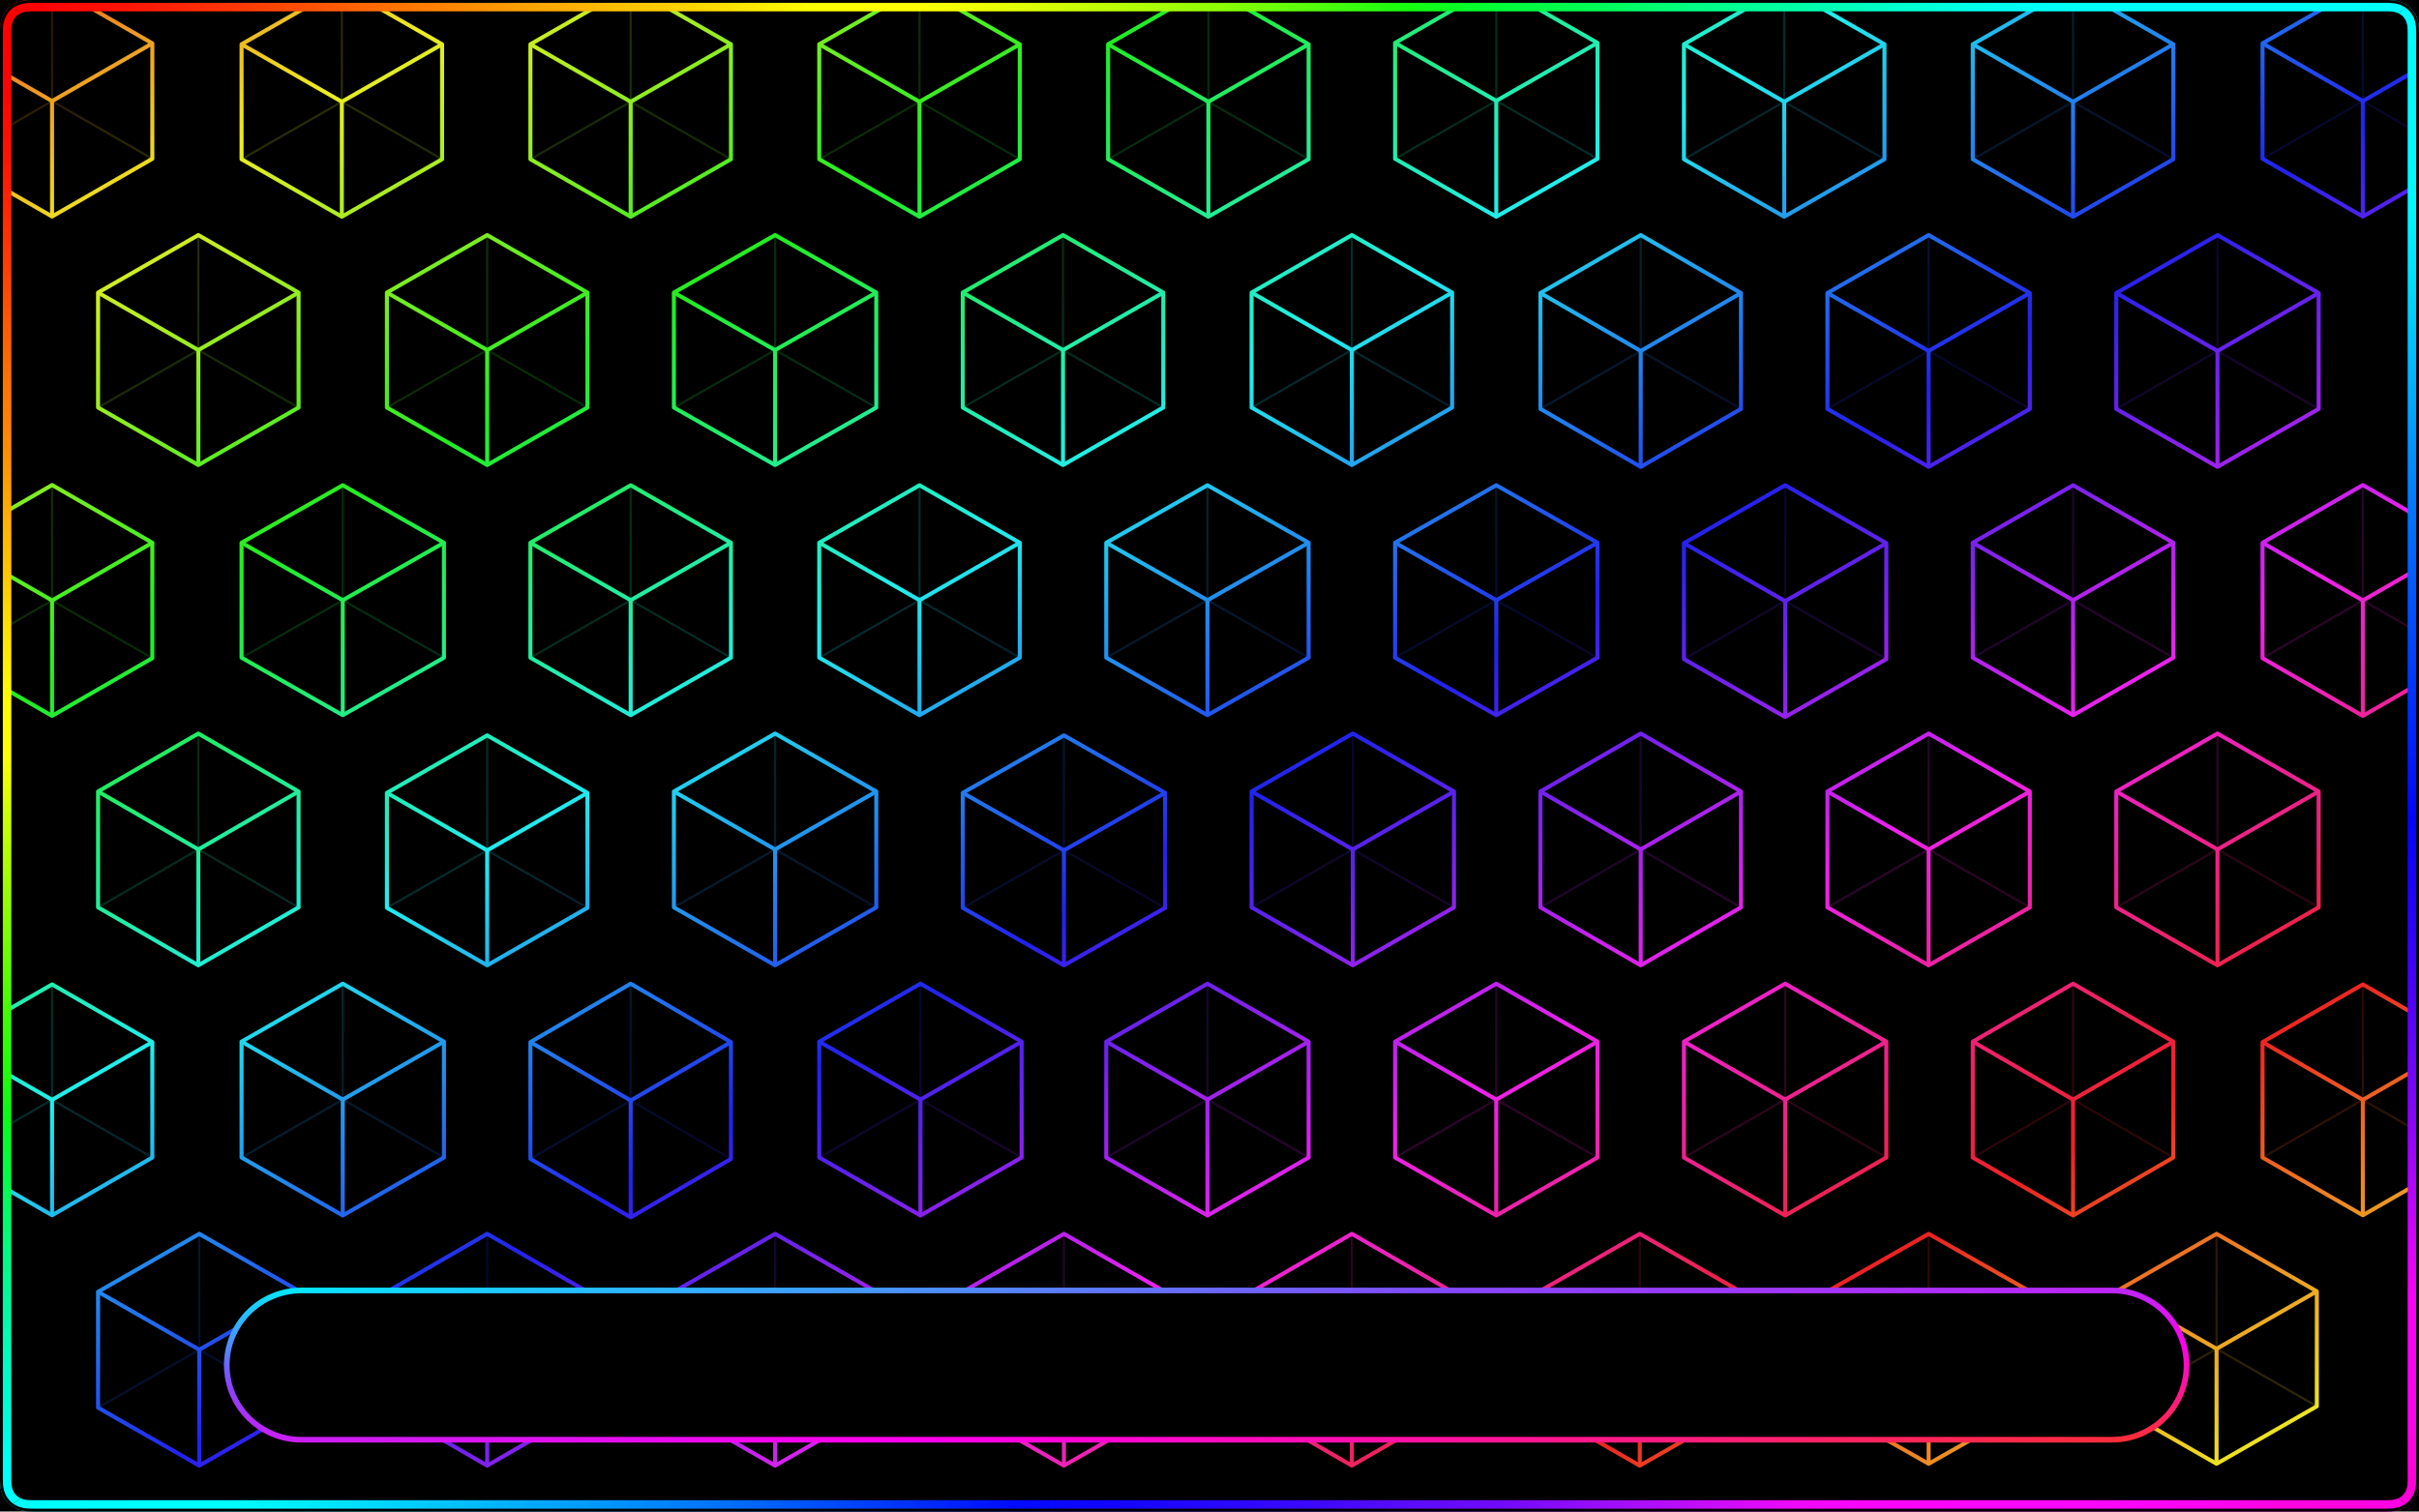
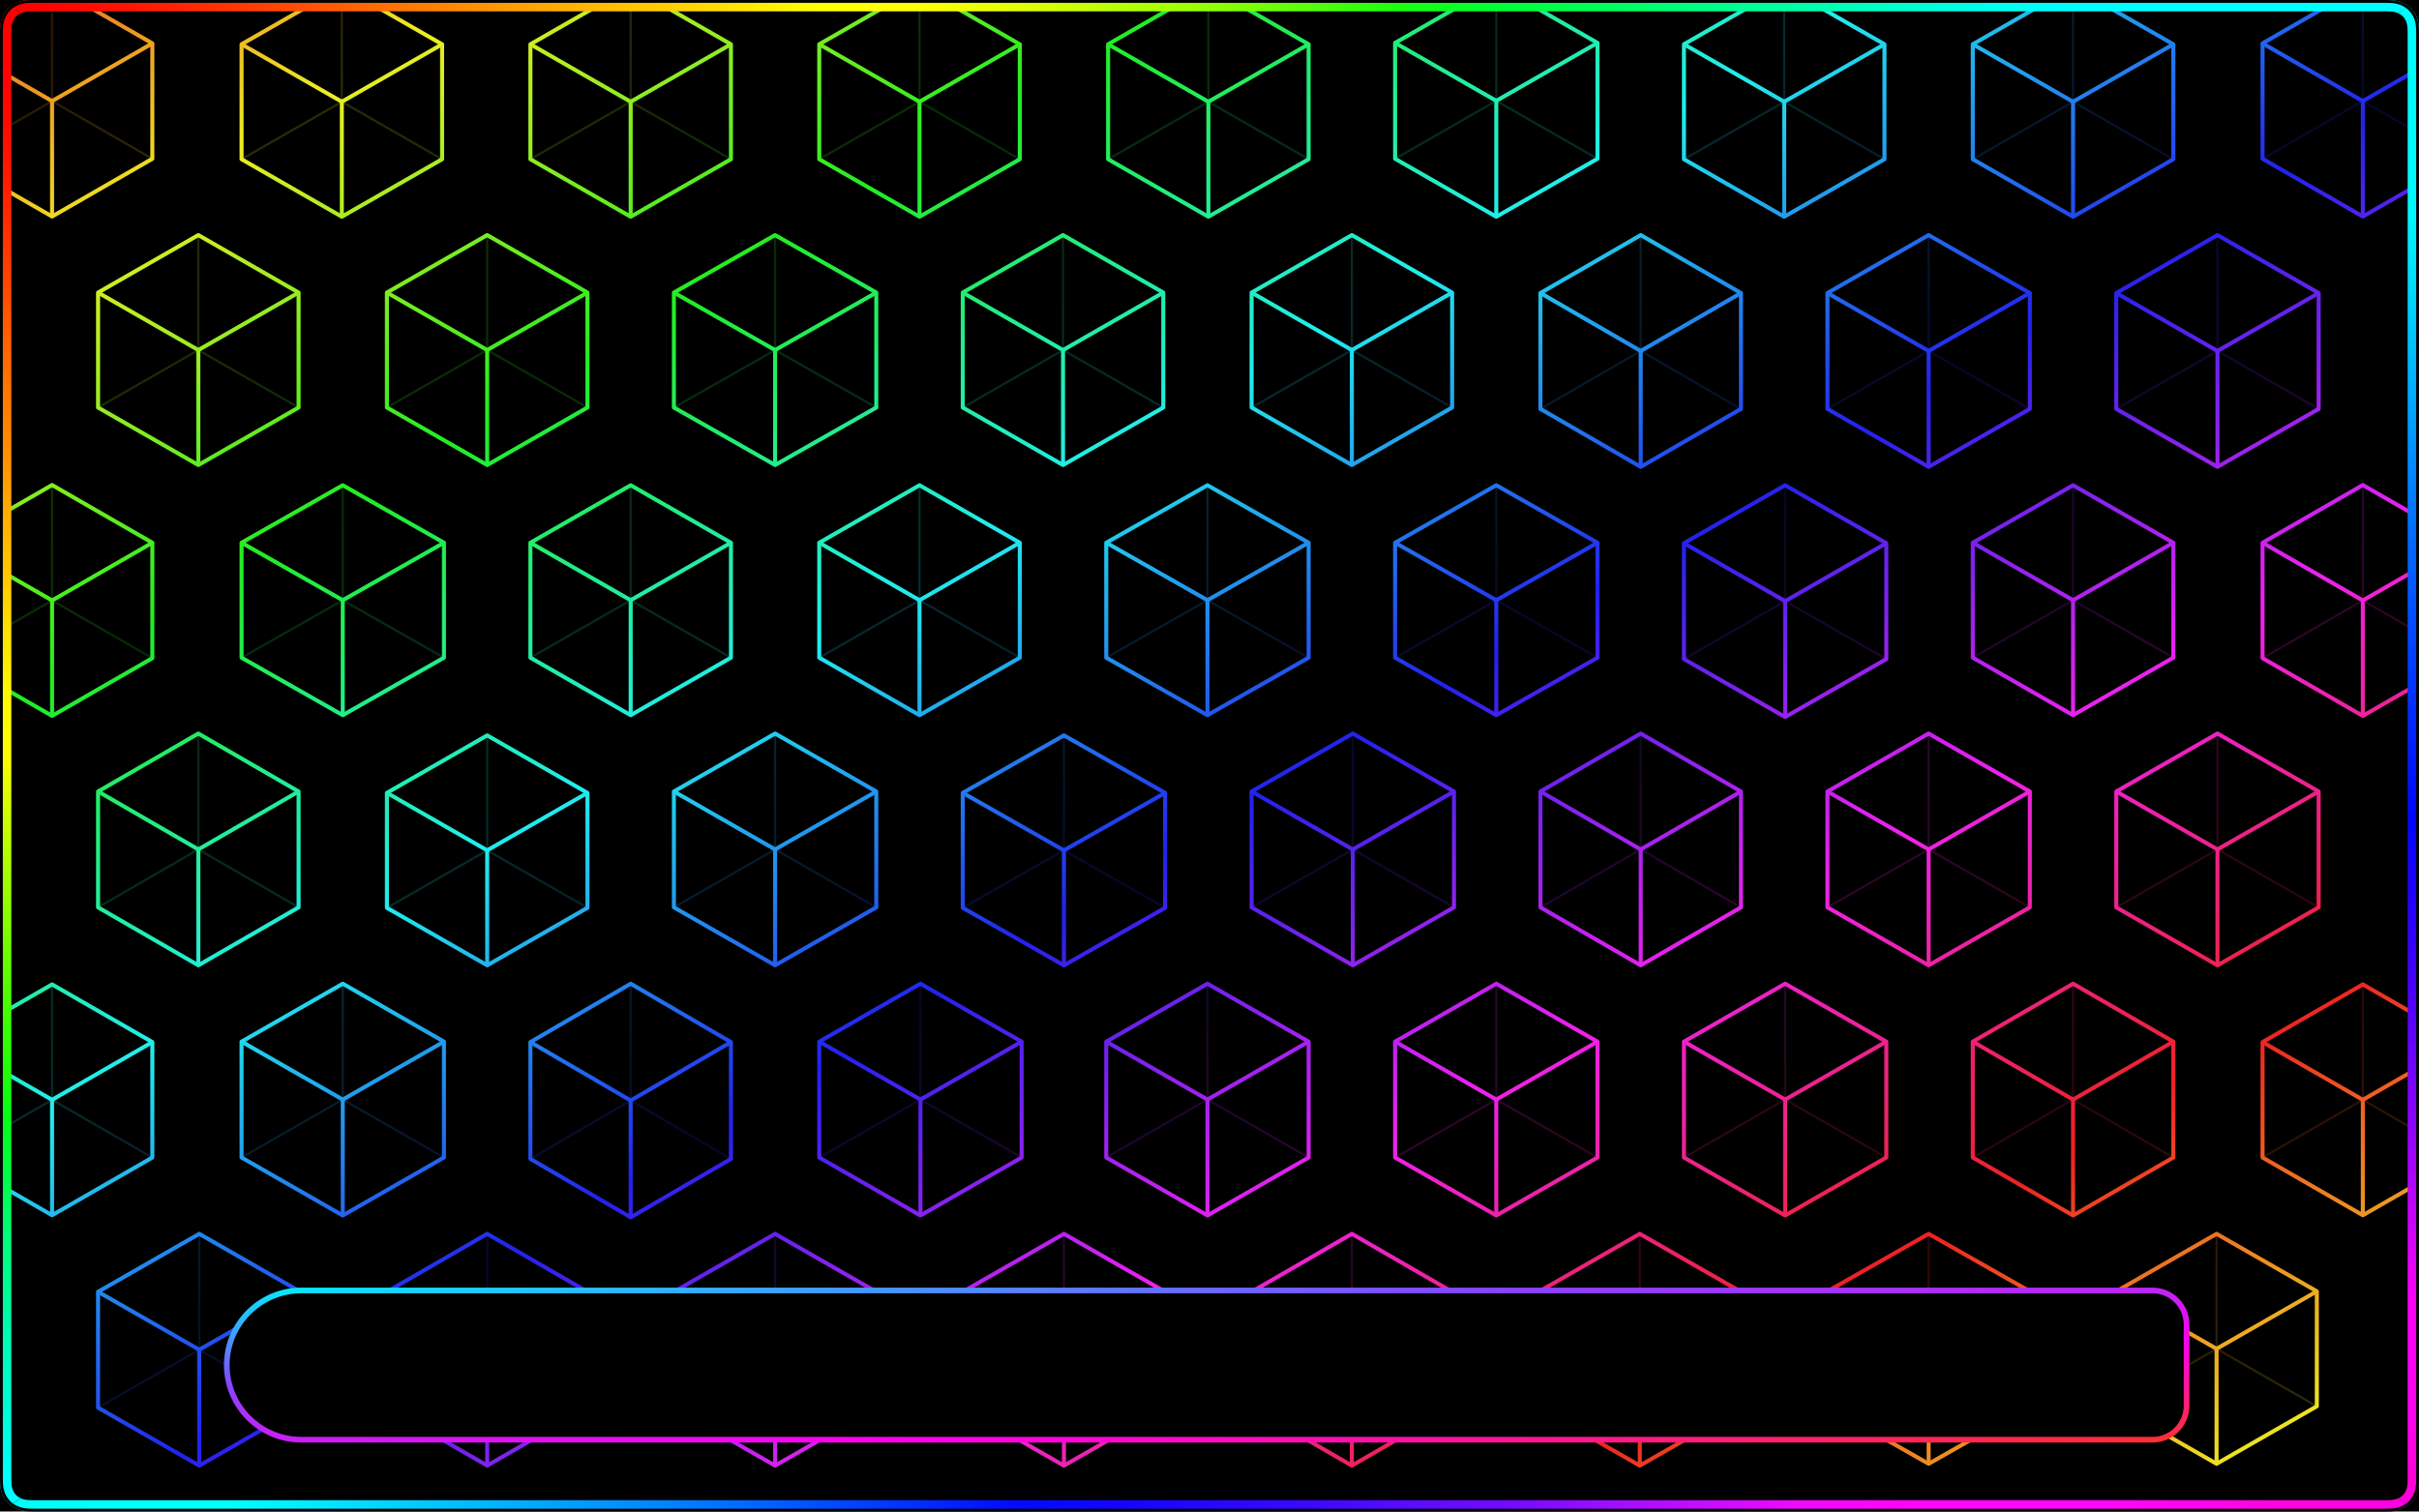
<svg xmlns="http://www.w3.org/2000/svg" xmlns:xlink="http://www.w3.org/1999/xlink" width="2560" height="1600" viewBox="0 0 2560 1600" data-frame-layout="continuous-grid">
  <defs>
    <linearGradient id="rainbow" gradientUnits="userSpaceOnUse" x1="0" y1="0" x2="899.742" y2="1470.724">
      <stop offset="0" stop-color="#ed228f" />
      <stop offset="0.062" stop-color="#ed2222" />
      <stop offset="0.176" stop-color="#eded22" />
      <stop offset="0.29" stop-color="#22ed22" />
      <stop offset="0.405" stop-color="#22eded" />
      <stop offset="0.519" stop-color="#2222ed" />
      <stop offset="0.634" stop-color="#ed22ed" />
      <stop offset="0.748" stop-color="#ed2222" />
      <stop offset="0.863" stop-color="#eded22" />
      <stop offset="0.977" stop-color="#22ed22" />
      <stop offset="1" stop-color="#22ed4a" />
    </linearGradient>
    <linearGradient id="frame-top" gradientUnits="userSpaceOnUse" x1="32" y1="32" x2="2528" y2="32">
      <stop offset="0" stop-color="#fc0100" />
      <stop offset="0.042" stop-color="#ff1502" />
      <stop offset="0.083" stop-color="#ff3403" />
      <stop offset="0.125" stop-color="#ff5704" />
      <stop offset="0.167" stop-color="#ff7d03" />
      <stop offset="0.208" stop-color="#ffa003" />
      <stop offset="0.25" stop-color="#ffc101" />
      <stop offset="0.292" stop-color="#ffdd03" />
      <stop offset="0.333" stop-color="#ffff03" />
      <stop offset="0.375" stop-color="#ffff06" />
      <stop offset="0.417" stop-color="#e4ff05" />
      <stop offset="0.458" stop-color="#bcff07" />
      <stop offset="0.5" stop-color="#92ff05" />
      <stop offset="0.542" stop-color="#57ff0b" />
      <stop offset="0.583" stop-color="#16ff10" />
      <stop offset="0.625" stop-color="#00ff39" />
      <stop offset="0.667" stop-color="#00ff59" />
      <stop offset="0.708" stop-color="#00ff86" />
      <stop offset="0.75" stop-color="#00ffa8" />
      <stop offset="0.792" stop-color="#00ffce" />
      <stop offset="0.833" stop-color="#00fff0" />
      <stop offset="0.875" stop-color="#00ffff" />
      <stop offset="0.917" stop-color="#00ffff" />
      <stop offset="0.958" stop-color="#00ffff" />
      <stop offset="1" stop-color="#00fdff" />
    </linearGradient>
    <linearGradient id="frame-right" gradientUnits="userSpaceOnUse" x1="2528" y1="32" x2="2528" y2="1568">
      <stop offset="0" stop-color="#00fdff" />
      <stop offset="0.042" stop-color="#00fbfe" />
      <stop offset="0.083" stop-color="#00f9fe" />
      <stop offset="0.125" stop-color="#00f7fe" />
      <stop offset="0.167" stop-color="#00e1fd" />
      <stop offset="0.208" stop-color="#01c6fd" />
      <stop offset="0.25" stop-color="#01adfd" />
      <stop offset="0.292" stop-color="#0190fd" />
      <stop offset="0.333" stop-color="#0175fd" />
      <stop offset="0.375" stop-color="#025dfd" />
      <stop offset="0.417" stop-color="#0248fd" />
      <stop offset="0.458" stop-color="#0132fc" />
      <stop offset="0.5" stop-color="#011dfc" />
      <stop offset="0.542" stop-color="#0106fb" />
      <stop offset="0.583" stop-color="#1902fa" />
      <stop offset="0.625" stop-color="#3102fa" />
      <stop offset="0.667" stop-color="#4e02f8" />
      <stop offset="0.708" stop-color="#6c04fa" />
      <stop offset="0.75" stop-color="#8a03f9" />
      <stop offset="0.792" stop-color="#b004fb" />
      <stop offset="0.833" stop-color="#d503fa" />
      <stop offset="0.875" stop-color="#fa02f5" />
      <stop offset="0.917" stop-color="#fa02f2" />
      <stop offset="0.958" stop-color="#fb03ec" />
      <stop offset="1" stop-color="#fc01d6" />
    </linearGradient>
    <linearGradient id="frame-bottom" gradientUnits="userSpaceOnUse" x1="32" y1="1568" x2="2528" y2="1568">
      <stop offset="0" stop-color="#00fff9" />
      <stop offset="0.042" stop-color="#00ffff" />
      <stop offset="0.083" stop-color="#00ffff" />
      <stop offset="0.125" stop-color="#00e7ff" />
      <stop offset="0.167" stop-color="#00caff" />
      <stop offset="0.208" stop-color="#00adff" />
      <stop offset="0.25" stop-color="#0092ff" />
      <stop offset="0.292" stop-color="#0072ff" />
      <stop offset="0.333" stop-color="#0050ff" />
      <stop offset="0.375" stop-color="#012fff" />
      <stop offset="0.417" stop-color="#020bff" />
      <stop offset="0.458" stop-color="#1105ff" />
      <stop offset="0.5" stop-color="#2607ff" />
      <stop offset="0.542" stop-color="#3b08ff" />
      <stop offset="0.583" stop-color="#590cff" />
      <stop offset="0.625" stop-color="#720aff" />
      <stop offset="0.667" stop-color="#9c0eff" />
      <stop offset="0.708" stop-color="#c40dff" />
      <stop offset="0.75" stop-color="#f009ff" />
      <stop offset="0.792" stop-color="#ff03ff" />
      <stop offset="0.833" stop-color="#ff07ff" />
      <stop offset="0.875" stop-color="#ff06fd" />
      <stop offset="0.917" stop-color="#ff04f2" />
      <stop offset="0.958" stop-color="#ff03e1" />
      <stop offset="1" stop-color="#fd02e2" />
    </linearGradient>
    <linearGradient id="frame-left" gradientUnits="userSpaceOnUse" x1="32" y1="32" x2="32" y2="1568">
      <stop offset="0" stop-color="#fc0200" />
      <stop offset="0.042" stop-color="#fc0500" />
      <stop offset="0.083" stop-color="#fc1200" />
      <stop offset="0.125" stop-color="#fe2800" />
      <stop offset="0.167" stop-color="#fd4001" />
      <stop offset="0.208" stop-color="#fe5d01" />
      <stop offset="0.25" stop-color="#ff7702" />
      <stop offset="0.292" stop-color="#fe8f02" />
      <stop offset="0.333" stop-color="#fead03" />
      <stop offset="0.375" stop-color="#ffc702" />
      <stop offset="0.417" stop-color="#ffe204" />
      <stop offset="0.458" stop-color="#fff804" />
      <stop offset="0.5" stop-color="#fdfd06" />
      <stop offset="0.542" stop-color="#ccfd04" />
      <stop offset="0.583" stop-color="#a5fc04" />
      <stop offset="0.625" stop-color="#7afc01" />
      <stop offset="0.667" stop-color="#4bfc03" />
      <stop offset="0.708" stop-color="#28fc05" />
      <stop offset="0.75" stop-color="#06fc17" />
      <stop offset="0.792" stop-color="#00fc4a" />
      <stop offset="0.833" stop-color="#00fc7c" />
      <stop offset="0.875" stop-color="#00fa9e" />
      <stop offset="0.917" stop-color="#00fbc1" />
      <stop offset="0.958" stop-color="#00fbdb" />
      <stop offset="1" stop-color="#00ffff" />
    </linearGradient>
    <clipPath id="rgb-frame-clip">
      <path id="tablet-display-shape" d="M 35 0 C 32.069 0.004 28.506 0.176 26.547 0.41 C 25.484 0.537 24.538 0.727 23.385 0.98 C 22.224 1.236 20.768 1.647 19.947 1.926 C 19.016 2.243 17.359 2.863 15.93 3.598 C 14.477 4.345 13.24 5.098 11.744 6.148 C 10.553 6.985 9.526 7.924 8.527 8.93 C 7.733 9.73 7.045 10.588 6.332 11.504 C 5.116 13.065 4.085 14.753 3.217 16.52 C 2.523 17.931 2.052 19.444 1.566 20.939 C 1.353 21.598 1.159 22.263 1.012 22.939 C 0.676 24.487 0.418 25.988 0.266 27.631 C 0.038 30.078 0.058 32.881 0 35 L 0 1565 C 0.058 1567.119 0.038 1569.922 0.266 1572.369 C 0.418 1574.012 0.676 1575.513 1.012 1577.061 C 1.159 1577.737 1.353 1578.402 1.566 1579.061 C 2.052 1580.556 2.523 1582.069 3.217 1583.48 C 4.085 1585.247 5.116 1586.935 6.332 1588.496 C 7.045 1589.412 7.733 1590.27 8.527 1591.07 C 9.526 1592.076 10.553 1593.015 11.744 1593.852 C 13.24 1594.902 14.477 1595.655 15.93 1596.402 C 17.359 1597.137 19.016 1597.757 19.947 1598.074 C 20.768 1598.353 22.224 1598.764 23.385 1599.02 C 24.538 1599.273 25.484 1599.463 26.547 1599.59 C 28.506 1599.824 32.069 1599.996 35 1600 L 2525 1600 C 2527.931 1599.996 2531.494 1599.824 2533.453 1599.59 C 2534.516 1599.463 2535.462 1599.273 2536.615 1599.02 C 2537.776 1598.764 2539.232 1598.353 2540.053 1598.074 C 2540.984 1597.757 2542.642 1597.137 2544.07 1596.402 C 2545.523 1595.655 2546.76 1594.902 2548.256 1593.852 C 2549.447 1593.015 2550.474 1592.076 2551.473 1591.07 C 2552.267 1590.27 2552.955 1589.412 2553.668 1588.496 C 2554.884 1586.935 2555.915 1585.247 2556.783 1583.48 C 2557.477 1582.069 2557.95 1580.556 2558.436 1579.061 C 2558.649 1578.402 2558.841 1577.737 2558.988 1577.061 C 2559.324 1575.513 2559.582 1574.012 2559.734 1572.369 C 2559.962 1569.922 2559.941 1567.119 2560 1565 L 2560 35 C 2559.941 32.881 2559.962 30.078 2559.734 27.631 C 2559.582 25.988 2559.324 24.487 2558.988 22.939 C 2558.841 22.263 2558.649 21.598 2558.436 20.939 C 2557.95 19.444 2557.477 17.931 2556.783 16.52 C 2555.915 14.753 2554.884 13.065 2553.668 11.504 C 2552.955 10.588 2552.267 9.73 2551.473 8.93 C 2550.474 7.924 2549.447 6.985 2548.256 6.148 C 2546.76 5.098 2545.523 4.345 2544.07 3.598 C 2542.642 2.863 2540.984 2.243 2540.053 1.926 C 2539.232 1.647 2537.776 1.236 2536.615 0.98 C 2535.462 0.727 2534.516 0.537 2533.453 0.41 C 2531.494 0.176 2527.931 0.004 2525 0 L 35 0 z" />
    </clipPath>
    <clipPath id="tablet-top-clip">
      <polygon points="0,0 2560,0 1280,800" />
    </clipPath>
    <clipPath id="tablet-right-clip">
      <polygon points="2560,0 2560,1600 1280,800" />
    </clipPath>
    <clipPath id="tablet-bottom-clip">
      <polygon points="2560,1600 0,1600 1280,800" />
    </clipPath>
    <clipPath id="tablet-left-clip">
      <polygon points="0,1600 0,0 1280,800" />
    </clipPath>
    <linearGradient id="home-outline" x1="0%" y1="0%" x2="100%" y2="100%">
      <stop offset="0" stop-color="#00efff" />
      <stop offset=".32" stop-color="#8844ff" />
      <stop offset=".68" stop-color="#ff00ec" />
      <stop offset="1" stop-color="#ff3030" />
    </linearGradient>
  </defs>
  <rect width="2560" height="1600" fill="#000" />
  <g clip-path="url(#rgb-frame-clip)">
    <g transform="translate(59 59) scale(1.947 1.947) translate(-0 -246.486)">
      <path d="M-2,208.385L52.5,239.76L52.5,302.51L-2,333.885L-56.5,302.51L-56.5,239.76ZM155.5,209L210,240.25L210,302.75L155.5,334L101,302.75L101,240.25ZM312.5,209L367,240.25L367,302.75L312.5,334L258,302.75L258,240.25ZM469.5,209L524,240.25L524,302.75L469.5,334L415,302.75L415,240.25ZM626.5,209L681,240.25L681,302.75L626.5,334L572,302.75L572,240.25ZM783,208L838,239.5L838,302.5L783,334L728,302.5L728,239.5ZM939.5,209L994,240.25L994,302.75L939.5,334L885,302.75L885,240.25ZM1096.5,209L1151,240.25L1151,302.75L1096.5,334L1042,302.75L1042,240.25ZM1254,208.385L1308.5,239.76L1308.5,302.51L1254,333.885L1199.5,302.51L1199.5,239.76ZM77.5,344L132,375.25L132,437.75L77.5,469L23,437.75L23,375.25ZM234.5,344L289,375.25L289,437.75L234.5,469L180,437.75L180,375.25ZM391,344L446,375.25L446,437.75L391,469L336,437.75L336,375.25ZM547.5,344L602,375.25L602,437.75L547.5,469L493,437.75L493,375.25ZM704.5,344L759,375.25L759,437.75L704.5,469L650,437.75L650,375.25ZM861.5,344L916,375.5L916,438.5L861.5,470L807,438.5L807,375.5ZM1018,344L1073,375.5L1073,438.5L1018,470L963,438.5L963,375.5ZM1175,344L1230,375.5L1230,438.5L1175,470L1120,438.5L1120,375.5ZM-2,479.882L52.5,511.257L52.5,574.007L-2,605.382L-56.5,574.007L-56.5,511.257ZM156,480L211,511.25L211,573.75L156,605L101,573.75L101,511.25ZM312.5,480L367,511.25L367,573.75L312.5,605L258,573.75L258,511.25ZM469.5,480L524,511.25L524,573.75L469.5,605L415,573.75L415,511.25ZM626,480L681,511.25L681,573.75L626,605L571,573.75L571,511.25ZM783,480L838,511.25L838,573.75L783,605L728,573.75L728,511.25ZM940,480L995,511.5L995,574.5L940,606L885,574.5L885,511.5ZM1096.5,480L1151,511.25L1151,573.75L1096.5,605L1042,573.75L1042,511.25ZM1254,479.882L1308.5,511.257L1308.5,574.007L1254,605.382L1199.5,574.007L1199.5,511.257ZM77.5,615L132,646.5L132,709.5L77.5,741L23,709.5L23,646.5ZM234.5,616L289,647.25L289,709.75L234.5,741L180,709.75L180,647.25ZM391,615L446,646.5L446,709.5L391,741L336,709.5L336,646.5ZM548,616L603,647.25L603,709.75L548,741L493,709.75L493,647.25ZM705,615L760,646.5L760,709.5L705,741L650,709.5L650,646.5ZM861.5,615L916,646.5L916,709.5L861.5,741L807,709.5L807,646.5ZM1018,615L1073,646.5L1073,709.5L1018,741L963,709.5L963,646.5ZM1175,615L1230,646.5L1230,709.5L1175,741L1120,709.5L1120,646.5ZM-2,751.379L52.5,782.754L52.5,845.504L-2,876.879L-56.5,845.504L-56.5,782.754ZM156,751L211,782.5L211,845.5L156,877L101,845.5L101,782.5ZM312.5,751L367,782.75L367,846.25L312.5,878L258,846.25L258,782.75ZM470,751L525,782.5L525,845.5L470,877L415,845.5L415,782.5ZM626,751L681,782.5L681,845.5L626,877L571,845.5L571,782.5ZM783,751L838,782.5L838,845.5L783,877L728,845.5L728,782.5ZM940,751L995,782.5L995,845.5L940,877L885,845.5L885,782.5ZM1096.5,751L1151,782.5L1151,845.5L1096.5,877L1042,845.5L1042,782.5ZM1254,751.379L1308.5,782.754L1308.5,845.504L1254,876.879L1199.5,845.504L1199.5,782.754ZM78,887L133,918.5L133,981.5L78,1013L23,981.5L23,918.5ZM234.5,887L289,918.5L289,981.5L234.5,1013L180,981.5L180,918.5ZM391,887L446,918.5L446,981.5L391,1013L336,981.5L336,918.5ZM548,887L603,918.5L603,981.5L548,1013L493,981.5L493,918.5ZM704.5,887L759,918.5L759,981.5L704.5,1013L650,981.5L650,918.5ZM861,887L916,918.5L916,981.5L861,1013L806,981.5L806,918.5ZM1018,887L1073,918.25L1073,980.75L1018,1012L963,980.75L963,918.25ZM1174.5,887L1229,918.25L1229,980.75L1174.5,1012L1120,980.75L1120,918.25Z" fill="none" stroke="url(#rainbow)" stroke-width="2.2" stroke-linejoin="round" />
      <path d="M-2,271.135L-2,208.385M-2,271.135L52.5,302.51M-2,271.135L-56.5,302.51M155.5,271.5L155.5,209M155.5,271.5L210,302.75M155.5,271.5L101,302.75M312.5,271.5L312.5,209M312.5,271.5L367,302.75M312.5,271.5L258,302.75M469.5,271.5L469.5,209M469.5,271.5L524,302.75M469.5,271.5L415,302.75M626.5,271.5L626.5,209M626.5,271.5L681,302.75M626.5,271.5L572,302.75M783,271L783,208M783,271L838,302.5M783,271L728,302.5M939.5,271.5L939.5,209M939.5,271.5L994,302.75M939.5,271.5L885,302.75M1096.5,271.5L1096.5,209M1096.5,271.5L1151,302.75M1096.5,271.5L1042,302.75M1254,271.135L1254,208.385M1254,271.135L1308.5,302.51M1254,271.135L1199.5,302.51M77.5,406.5L77.5,344M77.5,406.5L132,437.75M77.5,406.5L23,437.75M234.5,406.5L234.5,344M234.5,406.5L289,437.75M234.5,406.5L180,437.75M391,406.5L391,344M391,406.5L446,437.75M391,406.5L336,437.75M547.5,406.5L547.5,344M547.5,406.5L602,437.75M547.5,406.5L493,437.75M704.5,406.5L704.5,344M704.5,406.5L759,437.75M704.5,406.5L650,437.75M861.5,407L861.5,344M861.5,407L916,438.5M861.5,407L807,438.5M1018,407L1018,344M1018,407L1073,438.5M1018,407L963,438.5M1175,407L1175,344M1175,407L1230,438.5M1175,407L1120,438.5M-2,542.632L-2,479.882M-2,542.632L52.5,574.007M-2,542.632L-56.5,574.007M156,542.5L156,480M156,542.5L211,573.75M156,542.5L101,573.75M312.5,542.5L312.5,480M312.5,542.5L367,573.75M312.5,542.5L258,573.75M469.5,542.5L469.5,480M469.5,542.5L524,573.75M469.5,542.5L415,573.75M626,542.5L626,480M626,542.5L681,573.75M626,542.5L571,573.75M783,542.5L783,480M783,542.5L838,573.75M783,542.5L728,573.75M940,543L940,480M940,543L995,574.5M940,543L885,574.5M1096.5,542.5L1096.5,480M1096.5,542.5L1151,573.75M1096.5,542.5L1042,573.75M1254,542.632L1254,479.882M1254,542.632L1308.5,574.007M1254,542.632L1199.5,574.007M77.5,678L77.5,615M77.5,678L132,709.5M77.5,678L23,709.5M234.5,678.5L234.5,616M234.5,678.5L289,709.75M234.5,678.5L180,709.75M391,678L391,615M391,678L446,709.5M391,678L336,709.5M548,678.5L548,616M548,678.5L603,709.75M548,678.5L493,709.75M705,678L705,615M705,678L760,709.5M705,678L650,709.5M861.5,678L861.5,615M861.5,678L916,709.5M861.5,678L807,709.5M1018,678L1018,615M1018,678L1073,709.5M1018,678L963,709.5M1175,678L1175,615M1175,678L1230,709.5M1175,678L1120,709.5M-2,814.129L-2,751.379M-2,814.129L52.5,845.504M-2,814.129L-56.5,845.504M156,814L156,751M156,814L211,845.5M156,814L101,845.5M312.5,814.5L312.5,751M312.5,814.5L367,846.25M312.5,814.5L258,846.25M470,814L470,751M470,814L525,845.5M470,814L415,845.5M626,814L626,751M626,814L681,845.5M626,814L571,845.5M783,814L783,751M783,814L838,845.5M783,814L728,845.5M940,814L940,751M940,814L995,845.5M940,814L885,845.5M1096.5,814L1096.5,751M1096.5,814L1151,845.5M1096.5,814L1042,845.5M1254,814.129L1254,751.379M1254,814.129L1308.5,845.504M1254,814.129L1199.5,845.504M78,950L78,887M78,950L133,981.5M78,950L23,981.5M234.5,950L234.5,887M234.5,950L289,981.5M234.5,950L180,981.5M391,950L391,887M391,950L446,981.5M391,950L336,981.5M548,950L548,887M548,950L603,981.5M548,950L493,981.5M704.5,950L704.5,887M704.5,950L759,981.5M704.5,950L650,981.5M861,950L861,887M861,950L916,981.5M861,950L806,981.5M1018,949.5L1018,887M1018,949.5L1073,980.75M1018,949.5L963,980.75M1174.5,949.5L1174.5,887M1174.5,949.5L1229,980.75M1174.5,949.5L1120,980.75" fill="none" stroke="url(#rainbow)" stroke-width="1.2" opacity="0.18" />
      <path d="M-2,271.135L52.5,239.76M-2,271.135L-2,333.885M-2,271.135L-56.5,239.76M155.5,271.5L210,240.25M155.5,271.5L155.5,334M155.5,271.5L101,240.25M312.5,271.5L367,240.25M312.5,271.5L312.5,334M312.5,271.5L258,240.25M469.5,271.5L524,240.25M469.5,271.5L469.5,334M469.5,271.5L415,240.25M626.5,271.5L681,240.25M626.5,271.5L626.5,334M626.5,271.5L572,240.25M783,271L838,239.5M783,271L783,334M783,271L728,239.5M939.5,271.5L994,240.25M939.5,271.5L939.5,334M939.5,271.5L885,240.25M1096.5,271.5L1151,240.25M1096.5,271.5L1096.5,334M1096.5,271.5L1042,240.25M1254,271.135L1308.5,239.76M1254,271.135L1254,333.885M1254,271.135L1199.5,239.76M77.5,406.5L132,375.25M77.5,406.5L77.5,469M77.5,406.5L23,375.25M234.5,406.5L289,375.25M234.5,406.5L234.5,469M234.5,406.5L180,375.25M391,406.5L446,375.25M391,406.5L391,469M391,406.5L336,375.25M547.5,406.5L602,375.25M547.5,406.5L547.5,469M547.5,406.5L493,375.25M704.5,406.5L759,375.25M704.5,406.5L704.5,469M704.5,406.5L650,375.25M861.5,407L916,375.5M861.5,407L861.5,470M861.5,407L807,375.5M1018,407L1073,375.5M1018,407L1018,470M1018,407L963,375.5M1175,407L1230,375.5M1175,407L1175,470M1175,407L1120,375.5M-2,542.632L52.5,511.257M-2,542.632L-2,605.382M-2,542.632L-56.5,511.257M156,542.5L211,511.25M156,542.5L156,605M156,542.5L101,511.25M312.5,542.5L367,511.25M312.5,542.5L312.5,605M312.5,542.5L258,511.25M469.5,542.5L524,511.25M469.5,542.5L469.5,605M469.5,542.5L415,511.25M626,542.5L681,511.25M626,542.5L626,605M626,542.5L571,511.25M783,542.5L838,511.25M783,542.5L783,605M783,542.5L728,511.25M940,543L995,511.5M940,543L940,606M940,543L885,511.5M1096.5,542.5L1151,511.25M1096.5,542.5L1096.5,605M1096.5,542.5L1042,511.25M1254,542.632L1308.5,511.257M1254,542.632L1254,605.382M1254,542.632L1199.5,511.257M77.5,678L132,646.5M77.5,678L77.5,741M77.5,678L23,646.5M234.5,678.5L289,647.25M234.5,678.5L234.5,741M234.5,678.5L180,647.25M391,678L446,646.5M391,678L391,741M391,678L336,646.5M548,678.5L603,647.25M548,678.5L548,741M548,678.5L493,647.25M705,678L760,646.5M705,678L705,741M705,678L650,646.5M861.5,678L916,646.5M861.5,678L861.5,741M861.5,678L807,646.5M1018,678L1073,646.5M1018,678L1018,741M1018,678L963,646.5M1175,678L1230,646.5M1175,678L1175,741M1175,678L1120,646.5M-2,814.129L52.5,782.754M-2,814.129L-2,876.879M-2,814.129L-56.5,782.754M156,814L211,782.5M156,814L156,877M156,814L101,782.5M312.5,814.5L367,782.75M312.5,814.5L312.5,878M312.5,814.5L258,782.75M470,814L525,782.5M470,814L470,877M470,814L415,782.5M626,814L681,782.5M626,814L626,877M626,814L571,782.5M783,814L838,782.5M783,814L783,877M783,814L728,782.5M940,814L995,782.5M940,814L940,877M940,814L885,782.5M1096.5,814L1151,782.5M1096.5,814L1096.5,877M1096.5,814L1042,782.5M1254,814.129L1308.5,782.754M1254,814.129L1254,876.879M1254,814.129L1199.5,782.754M78,950L133,918.5M78,950L78,1013M78,950L23,918.5M234.5,950L289,918.5M234.5,950L234.5,1013M234.5,950L180,918.5M391,950L446,918.5M391,950L391,1013M391,950L336,918.5M548,950L603,918.5M548,950L548,1013M548,950L493,918.5M704.5,950L759,918.5M704.5,950L704.5,1013M704.5,950L650,918.5M861,950L916,918.5M861,950L861,1013M861,950L806,918.5M1018,949.5L1073,918.25M1018,949.5L1018,1012M1018,949.5L963,918.25M1174.5,949.5L1229,918.25M1174.5,949.5L1174.5,1012M1174.5,949.5L1120,918.25" fill="none" stroke="url(#rainbow)" stroke-width="2.2" />
    </g>
  </g>
  <g id="tablet-frame" clip-path="url(#rgb-frame-clip)" fill="none">
    <use xlink:href="#tablet-display-shape" stroke="url(#frame-top)" stroke-width="24" clip-path="url(#tablet-top-clip)" />
    <use xlink:href="#tablet-display-shape" stroke="url(#frame-right)" stroke-width="24" clip-path="url(#tablet-right-clip)" />
    <use xlink:href="#tablet-display-shape" stroke="url(#frame-bottom)" stroke-width="24" clip-path="url(#tablet-bottom-clip)" />
    <use xlink:href="#tablet-display-shape" stroke="url(#frame-left)" stroke-width="24" clip-path="url(#tablet-left-clip)" />
    <use xlink:href="#tablet-display-shape" stroke="#000" stroke-width="6" />
  </g>
-   <rect id="pixel-launcher-panel" x="240" y="1366" width="2074" height="158" rx="79" fill="#000" stroke="url(#home-outline)" stroke-width="6" />
+   <path id="pixel-launcher-panel" d="M319,1366 H2278 A36,36 0 0 1 2314,1402 V1488 A36,36 0 0 1 2278,1524 H319 A79,79 0 0 1 240,1445 V1445 A79,79 0 0 1 319,1366 Z" fill="#000" stroke="url(#home-outline)" stroke-width="6" />
</svg>
